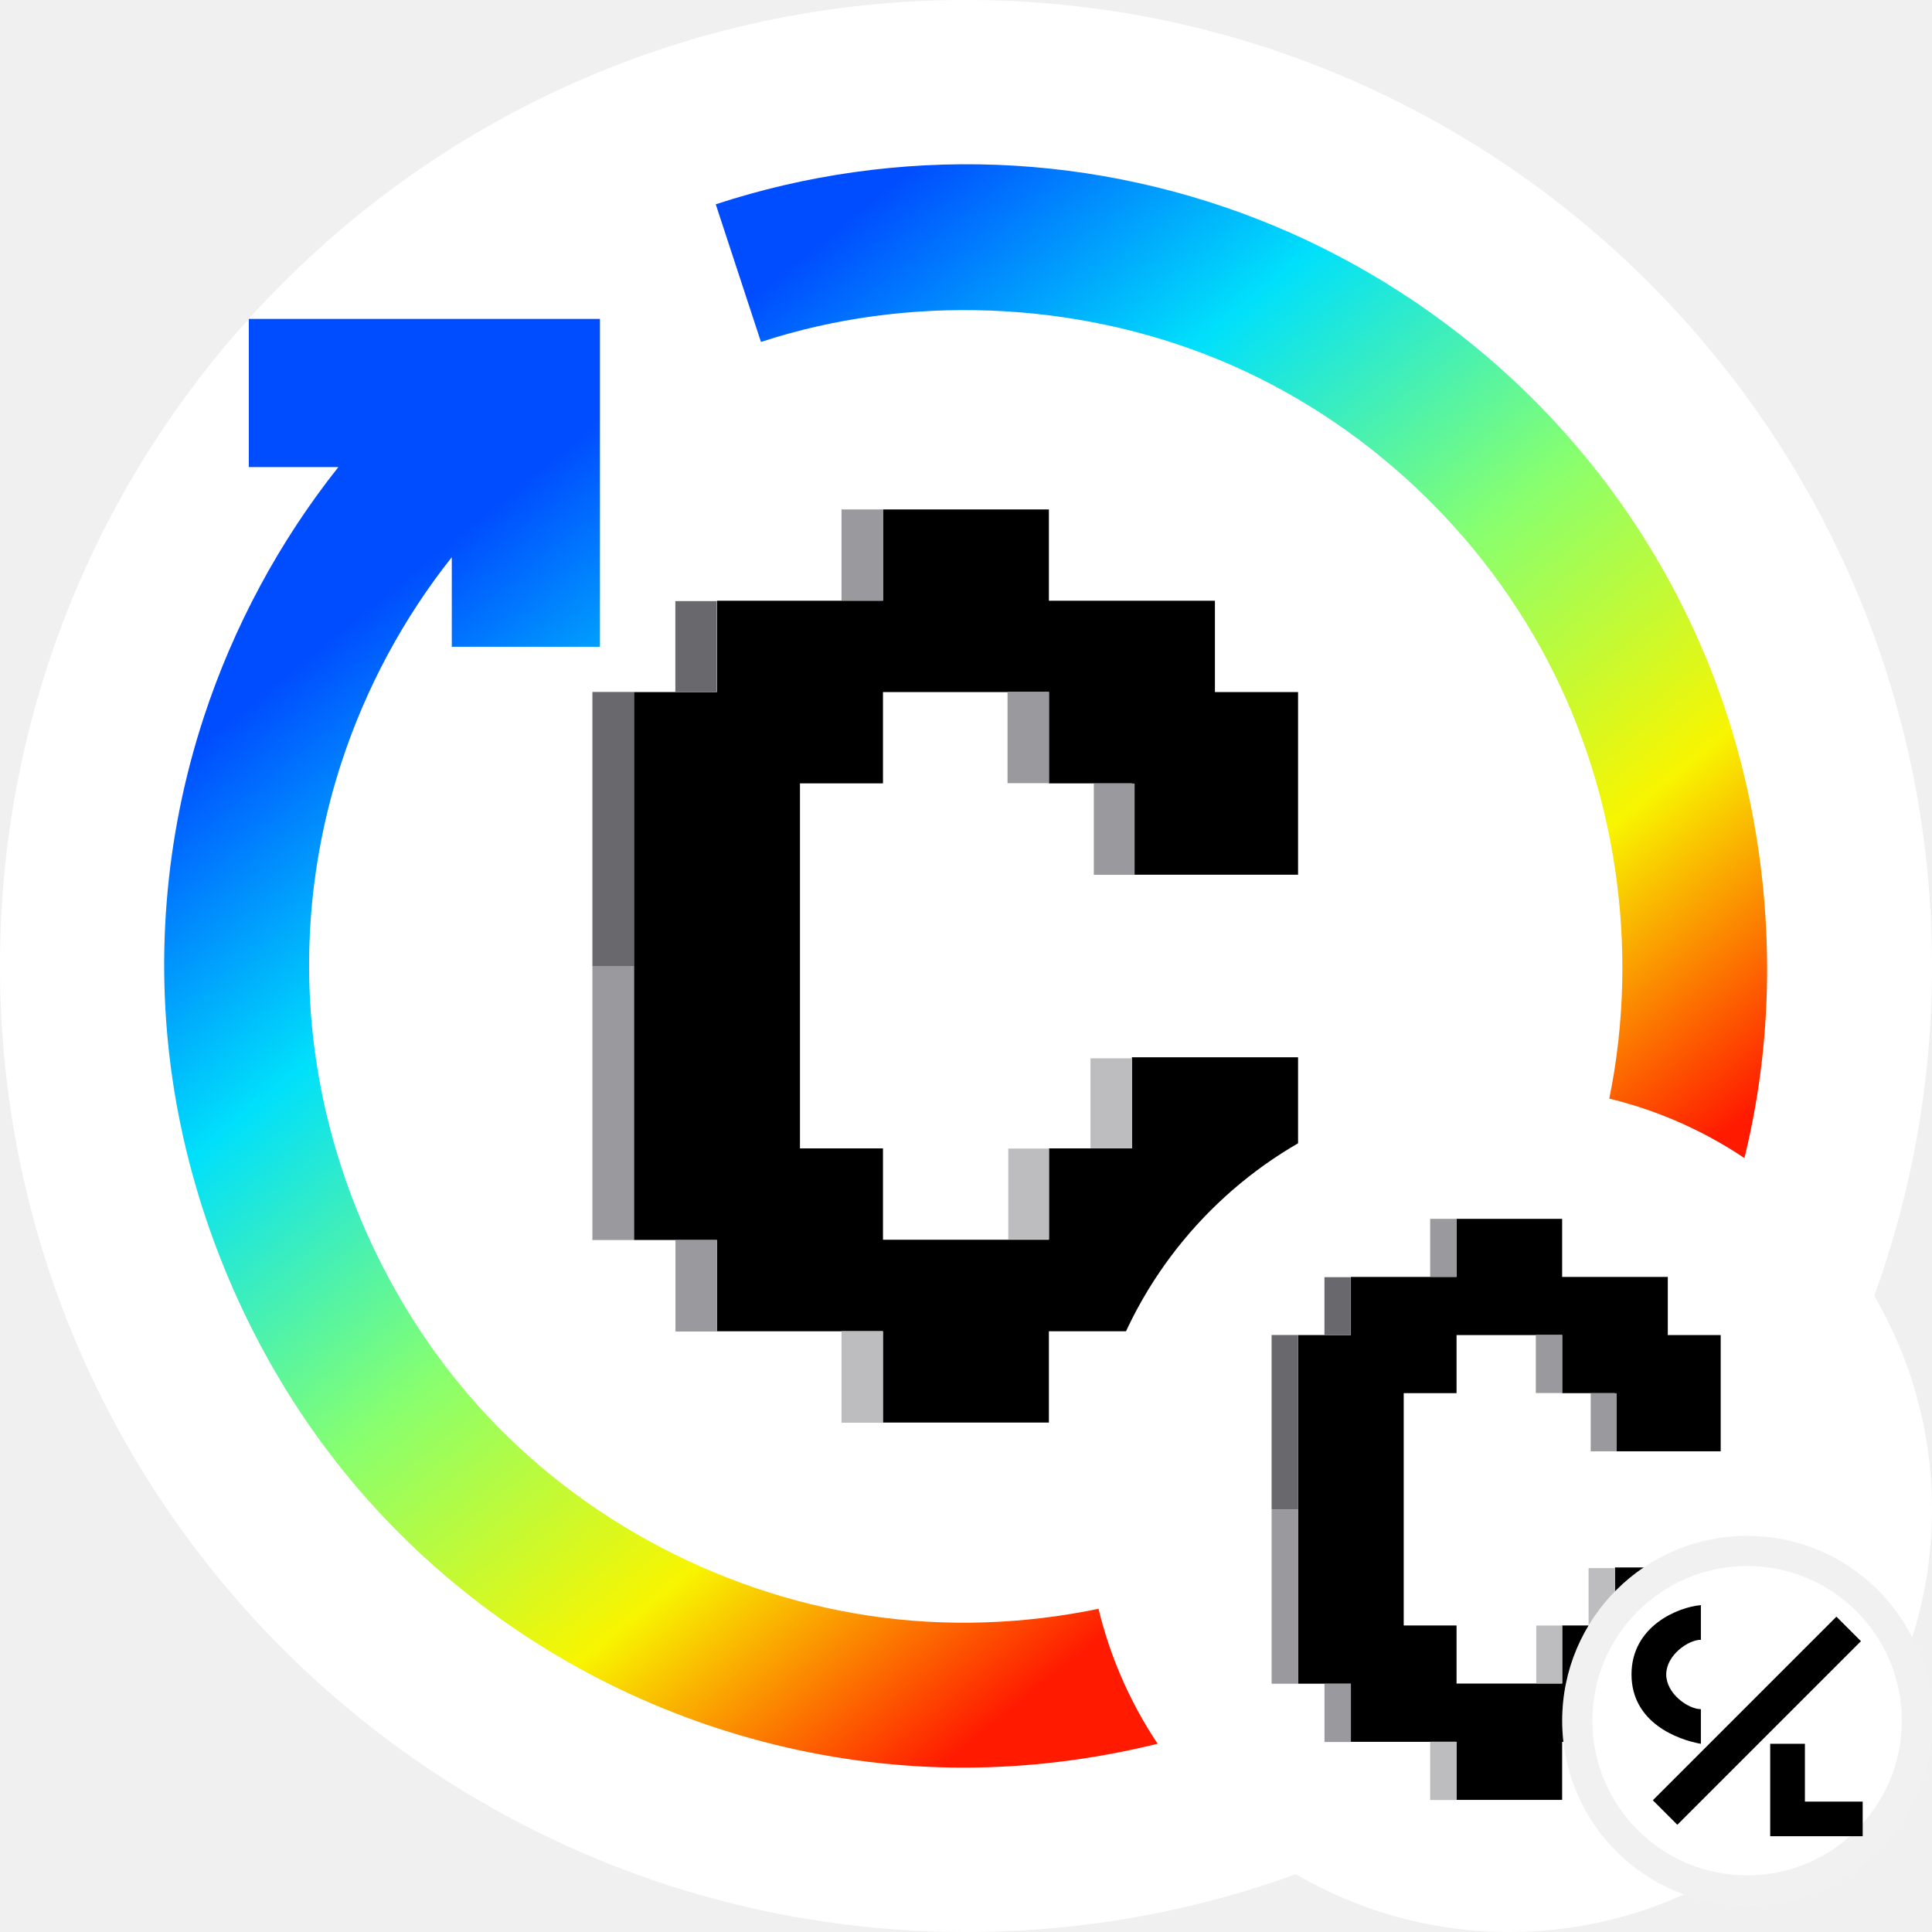
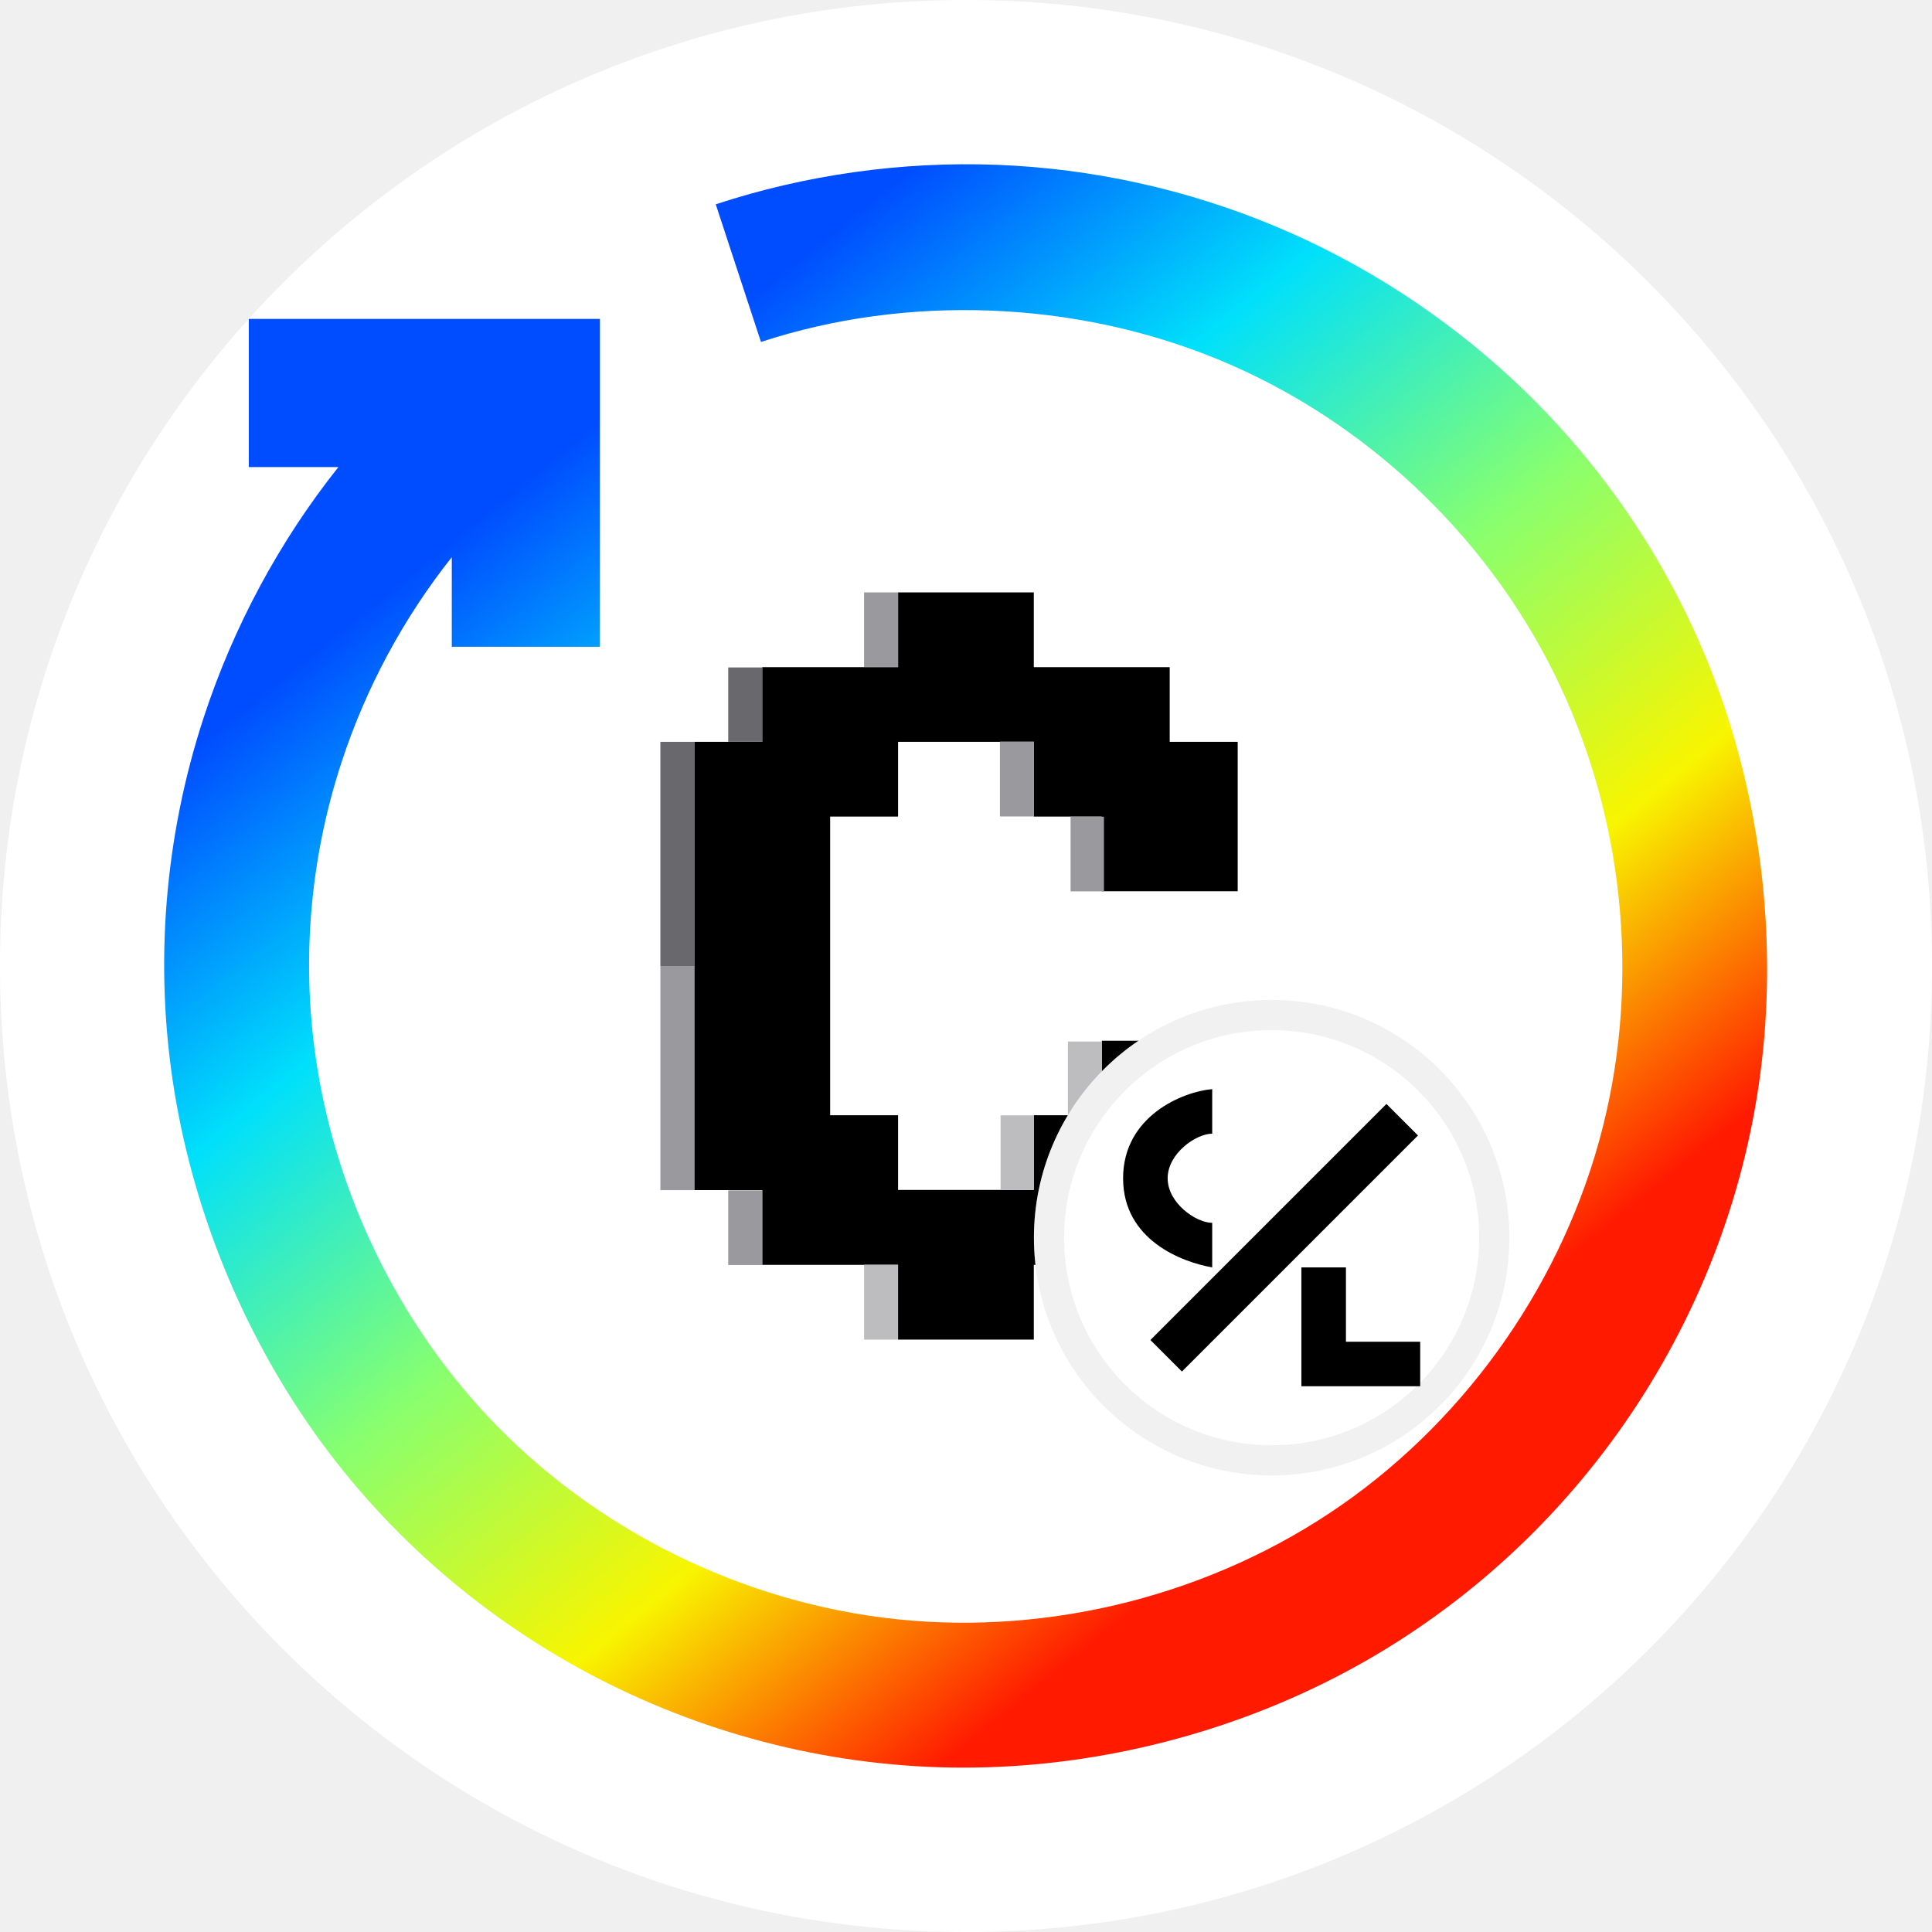
<svg xmlns="http://www.w3.org/2000/svg" width="32" height="32" viewBox="0 0 32 32" fill="none">
  <path d="M0 16C0 7.163 7.163 0 16 0V0C24.837 0 32 7.163 32 16V16C32 24.837 24.837 32 16 32V32C7.163 32 0 24.837 0 16V16Z" fill="white" />
+   <path d="M25 16C25 20.971 20.971 25 16 25C11.029 25 7 20.971 7 16C7 11.029 11.029 7 16 7C20.971 7 25 11.029 25 16Z" fill="white" />
+   <path d="M20.5 14.762V12.287H19.374V11.05H17.123V9.812H14.875V11.05H12.625V12.287H11.5V19.712H12.625V20.95H14.874V22.188H17.123V20.95H19.374V19.712H20.5V17.238H18.249V18.472H17.123V19.709H14.875V18.472H13.75V13.525H14.875V12.287H17.123V13.525H18.249V14.762H20.5Z" fill="black" />
+   <path fill-rule="evenodd" clip-rule="evenodd" d="M12.622 11.055H12.062V12.287H12.622V11.055ZM11.5 12.287H10.938V16H11.5V12.287Z" fill="#68686D" />
+   <path fill-rule="evenodd" clip-rule="evenodd" d="M14.312 9.812H14.875V11.046H14.312V9.812ZM16.562 13.523H17.125V12.283H16.562V13.523ZM18.285 14.764H17.732V13.527H18.285L18.285 14.764Z" fill="#99999E" />
+   <path fill-rule="evenodd" clip-rule="evenodd" d="M18.25 18.47H17.688L17.688 17.251H18.25V18.47ZM16.573 19.704H17.126V18.474H16.573L16.573 19.704ZM14.312 22.189H14.875V20.948H14.312V22.189Z" fill="#BDBDBF" />
+   <path fill-rule="evenodd" clip-rule="evenodd" d="M11.5 16H10.938V19.713H11.5V16ZM12.625 20.953H12.062V19.716H12.625V20.953Z" fill="#99999E" />
  <g clip-path="url(#clip0_144_590592)">
-     <path d="M27 16C27 22.075 22.075 27 16 27C9.925 27 5 22.075 5 16C5 9.925 9.925 5 16 5C22.075 5 27 9.925 27 16Z" fill="white" />
-     <path d="M21.5 14.488V11.463H20.123V9.95H17.373V8.438H14.625V9.95H11.875V11.463H10.5V20.538H11.875V22.05H14.623V23.562H17.373V22.05H20.123V20.538H21.5V17.512H18.748V19.021H17.373V20.534H14.625V19.021H13.25V12.975H14.625V11.463H17.373V12.975H18.748V14.488H21.5Z" fill="black" />
-     <path fill-rule="evenodd" clip-rule="evenodd" d="M11.871 9.956H11.186V11.461H11.871V9.956ZM10.5 11.461H9.812V16H10.5V11.461Z" fill="#68686D" />
-     <path fill-rule="evenodd" clip-rule="evenodd" d="M13.938 8.438H14.625V9.946H13.938V8.438ZM16.688 12.972H17.375V11.457H16.688V12.972ZM18.793 14.49H18.117V12.978H18.793L18.793 14.49Z" fill="#99999E" />
-     <path fill-rule="evenodd" clip-rule="evenodd" d="M18.75 19.019H18.062L18.062 17.529H18.75V19.019ZM16.7 20.528H17.376V19.024H16.7L16.7 20.528ZM13.938 23.565H14.625V22.048H13.938V23.565Z" fill="#BDBDBF" />
-     <path fill-rule="evenodd" clip-rule="evenodd" d="M10.5 16H9.812V20.539H10.5V16ZM11.875 22.054H11.188V20.542H11.875V22.054Z" fill="#99999E" />
+     <path d="M25 20.5C25 22.675 23.237 24.438 21.062 24.438C18.888 24.438 17.125 22.675 17.125 20.5C17.125 18.325 18.888 16.562 21.062 16.562C23.237 16.562 25 18.325 25 20.5Z" fill="white" />
+     <path d="M24.75 20.5C24.75 22.537 23.099 24.188 21.062 24.188C19.026 24.188 17.375 22.537 17.375 20.5C17.375 18.463 19.026 16.812 21.062 16.812C23.099 16.812 24.75 18.463 24.75 20.5Z" stroke="#BDBDBF" stroke-opacity="0.2" stroke-width="0.5" />
+     <path fill-rule="evenodd" clip-rule="evenodd" d="M20.078 18.039V18.777C19.81 18.777 19.34 19.105 19.34 19.516C19.34 19.927 19.81 20.254 20.078 20.254V20.992C19.586 20.907 18.602 20.543 18.602 19.516C18.602 18.488 19.586 18.082 20.078 18.039ZM22.293 20.992H21.555V22.961H23.523V22.223H22.293V20.992ZM23.486 18.807L22.964 18.285L19.054 22.195L19.576 22.717L23.486 18.807Z" fill="black" />
  </g>
  <path fill-rule="evenodd" clip-rule="evenodd" d="M11.855 3.384C13.345 2.894 14.938 2.67 16.516 2.73C18.095 2.791 19.658 3.136 21.113 3.744C22.569 4.352 23.915 5.223 25.068 6.298C26.592 7.719 27.775 9.498 28.485 11.487C29.195 13.476 29.432 15.676 29.158 17.771C28.884 19.866 28.1 21.855 26.914 23.566C25.728 25.277 24.14 26.708 22.275 27.7C20.41 28.692 18.267 29.244 16.154 29.276C14.042 29.308 11.96 28.82 10.095 27.895C8.231 26.97 6.584 25.606 5.333 23.904C4.082 22.201 3.227 20.159 2.888 18.075C2.549 15.991 2.725 13.865 3.375 11.881C3.866 10.382 4.628 8.964 5.605 7.736H4.121V5.282H9.937V10.713H7.483V9.229C6.683 10.236 6.059 11.397 5.657 12.626C5.124 14.251 4.981 15.995 5.257 17.697C5.599 19.814 6.589 21.865 8.067 23.446C9.834 25.336 12.3 26.554 14.866 26.821C17.432 27.087 20.099 26.403 22.218 24.929C24.336 23.454 25.905 21.19 26.542 18.69C27.179 16.189 26.884 13.452 25.735 11.142C24.587 8.832 22.584 6.948 20.189 5.959C17.795 4.969 15.008 4.874 12.604 5.664L11.855 3.384Z" fill="url(#paint0_linear_144_590592)" />
-   <path d="M32 25C32 28.866 28.866 32 25 32C21.134 32 18 28.866 18 25C18 21.134 21.134 18 25 18C28.866 18 32 21.134 32 25Z" fill="white" />
-   <path d="M28.5 24.038V22.113H27.624V21.15H25.874V20.188H24.125V21.15H22.375V22.113H21.5V27.887H22.375V28.85H24.124V29.812H25.874V28.85H27.624V27.887H28.5V25.962H26.749V26.923H25.874V27.885H24.125V26.923H23.25V23.075H24.125V22.113H25.874V23.075H26.749V24.038H28.5Z" fill="black" />
-   <path fill-rule="evenodd" clip-rule="evenodd" d="M22.372 21.154H21.937V22.112H22.372V21.154ZM21.5 22.112H21.062V25H21.5V22.112Z" fill="#68686D" />
-   <path fill-rule="evenodd" clip-rule="evenodd" d="M23.688 20.188H24.125V21.147H23.688V20.188ZM25.438 23.073H25.875V22.109H25.438V23.073ZM26.778 24.039H26.347V23.077H26.778L26.778 24.039Z" fill="#99999E" />
-   <path fill-rule="evenodd" clip-rule="evenodd" d="M26.75 26.921H26.312L26.312 25.973H26.75V26.921ZM25.445 27.881H25.876V26.924H25.445L25.445 27.881ZM23.688 29.814H24.125V28.849H23.688V29.814Z" fill="#BDBDBF" />
-   <path fill-rule="evenodd" clip-rule="evenodd" d="M21.5 25H21.062V27.888H21.5V25ZM22.375 28.853H21.938V27.89H22.375V28.853Z" fill="#99999E" />
-   <g clip-path="url(#clip1_144_590592)">
-     <path d="M32 28.5C32 30.191 30.629 31.562 28.938 31.562C27.246 31.562 25.875 30.191 25.875 28.5C25.875 26.809 27.246 25.438 28.938 25.438C30.629 25.438 32 26.809 32 28.5Z" fill="white" />
-     <path d="M31.75 28.5C31.75 30.053 30.491 31.312 28.938 31.312C27.384 31.312 26.125 30.053 26.125 28.5C26.125 26.947 27.384 25.688 28.938 25.688C30.491 25.688 31.75 26.947 31.75 28.5Z" stroke="#BDBDBF" stroke-opacity="0.2" stroke-width="0.5" />
-     <path fill-rule="evenodd" clip-rule="evenodd" d="M28.172 26.586V27.16C27.963 27.16 27.598 27.415 27.598 27.734C27.598 28.054 27.963 28.309 28.172 28.309V28.883C27.789 28.816 27.023 28.533 27.023 27.734C27.023 26.936 27.789 26.619 28.172 26.586ZM29.895 28.883H29.32V30.414H30.852V29.84H29.895V28.883ZM30.823 27.183L30.417 26.777L27.376 29.818L27.782 30.224L30.823 27.183Z" fill="black" />
-   </g>
  <defs>
    <linearGradient id="paint0_linear_144_590592" x1="2.044" y1="13.297" x2="15.222" y2="29.576" gradientUnits="userSpaceOnUse">
      <stop stop-color="#004CFF" />
      <stop offset="0.252" stop-color="#00E0FB" />
      <stop offset="0.506" stop-color="#87FF70" />
      <stop offset="0.755" stop-color="#F8F500" />
      <stop offset="1" stop-color="#FF1A00" />
    </linearGradient>
    <clipPath id="clip0_144_590592">
-       <rect width="22" height="22" fill="white" transform="translate(5 5)" />
-     </clipPath>
-     <clipPath id="clip1_144_590592">
-       <rect width="6.125" height="6.125" fill="white" transform="translate(25.875 25.4375)" />
+       <rect width="7.875" height="7.875" fill="white" transform="translate(17.125 16.5625)" />
    </clipPath>
  </defs>
</svg>
